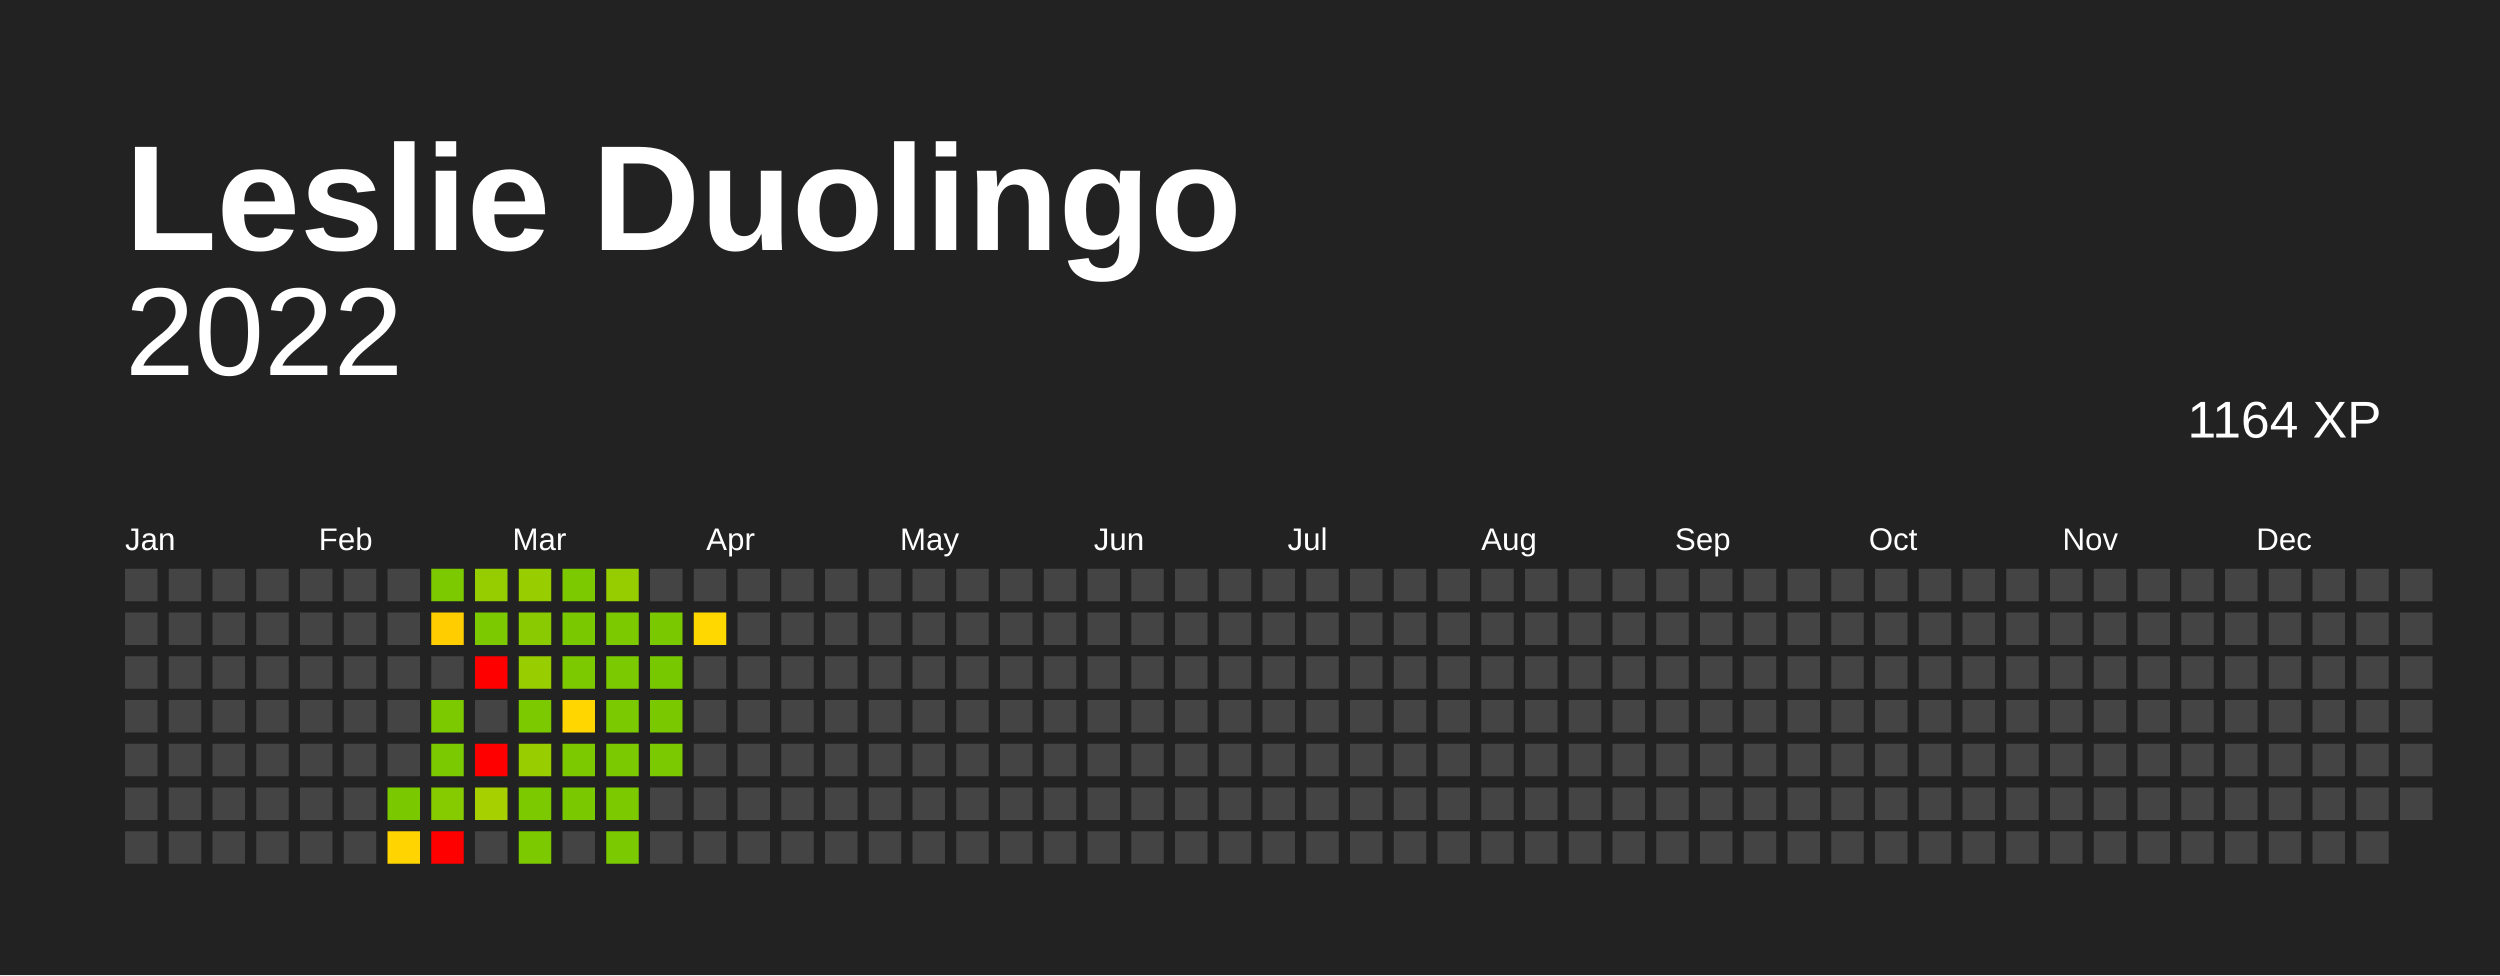
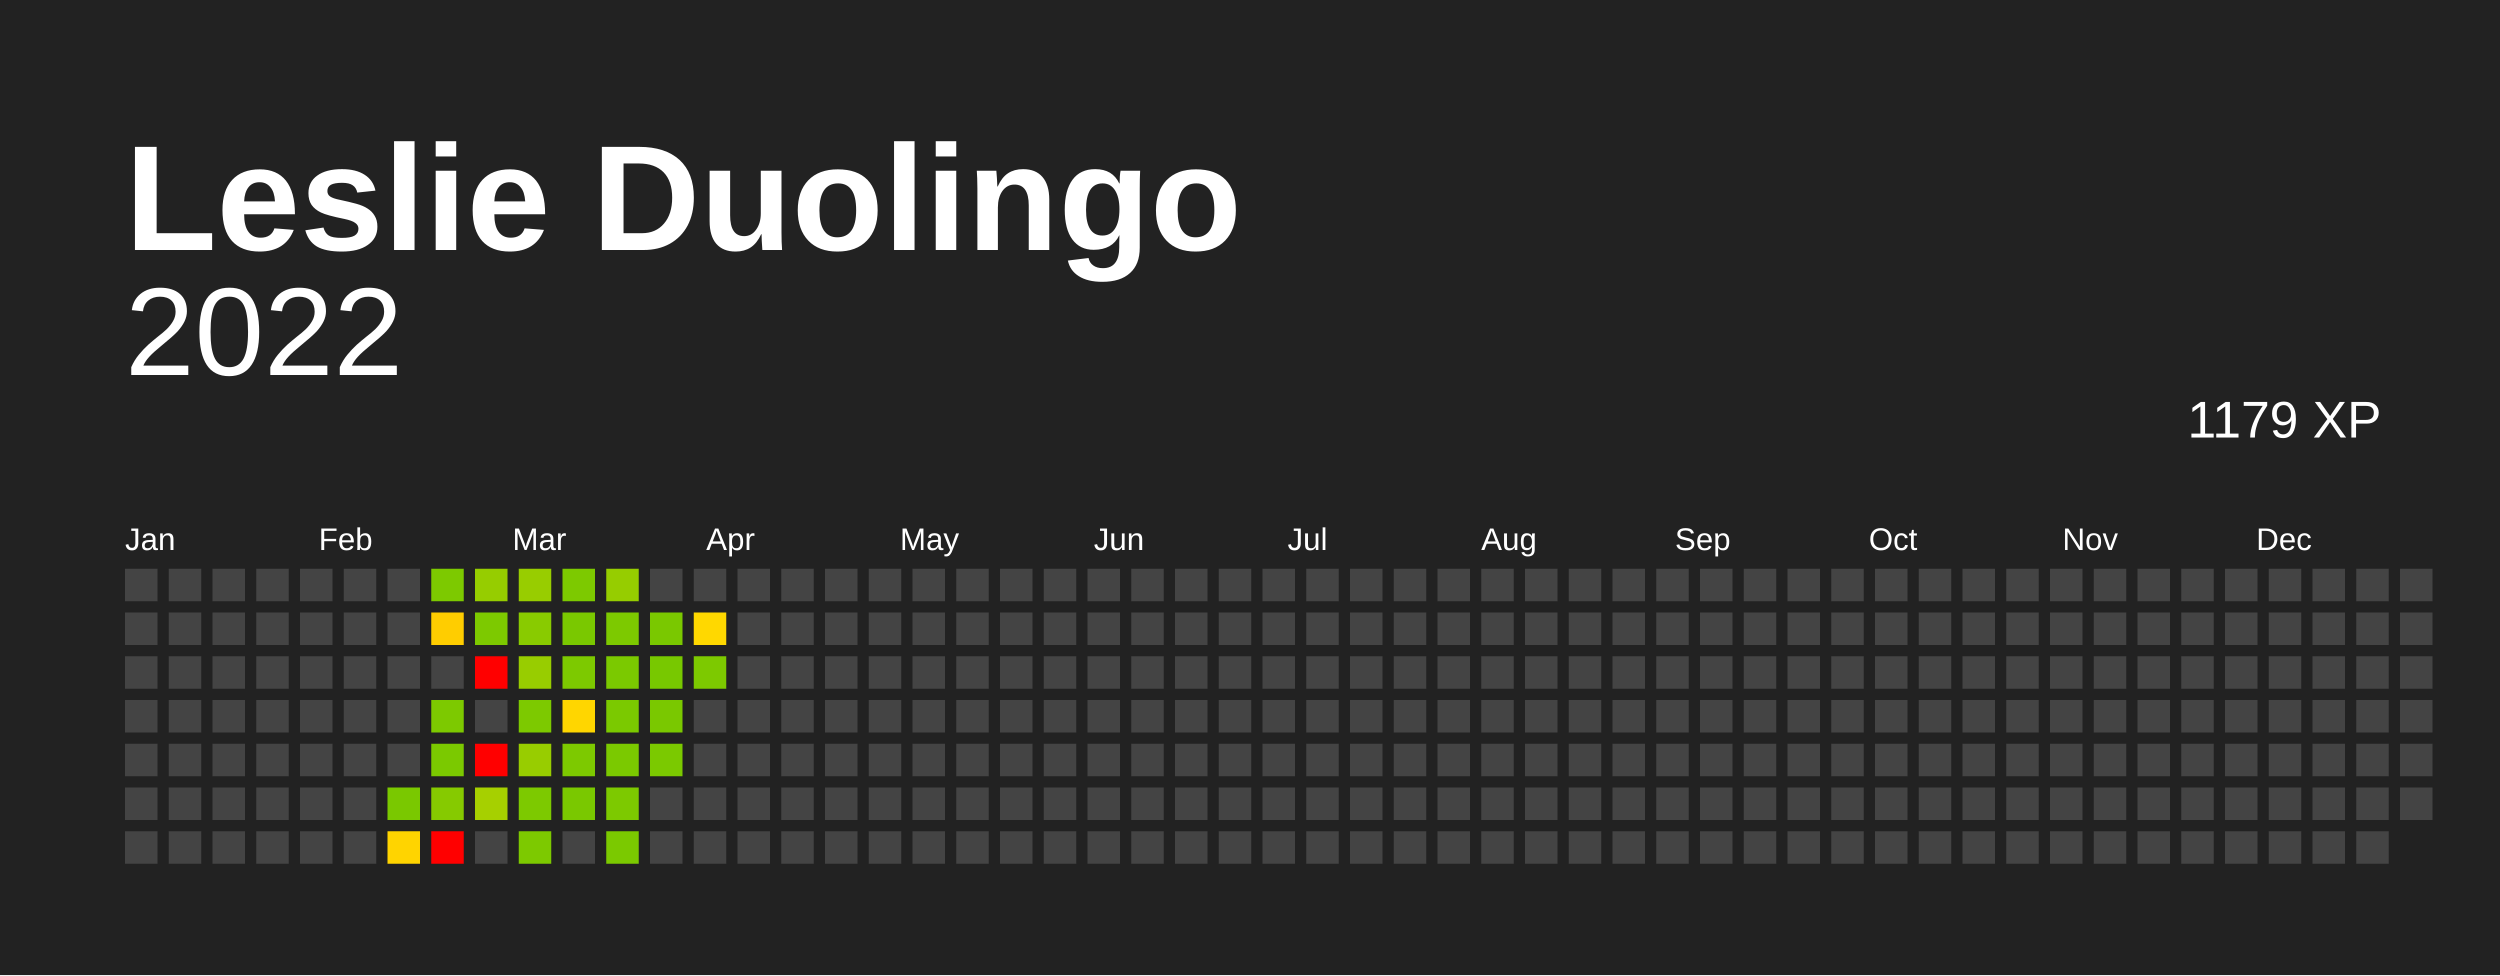
<svg xmlns="http://www.w3.org/2000/svg" baseProfile="full" height="78mm" version="1.1" viewBox="0,0,200,78" width="200mm">
  <defs />
  <rect fill="#222222" height="78" width="200" x="0" y="0" />
  <text fill="#FFFFFF" style="font-size:12px; font-family:Arial; font-weight:bold;" x="10" y="20">Leslie Duolingo</text>
  <text alignment-baseline="hanging" fill="#FFFFFF" style="font-size:10.0px; font-family:Arial;" x="10" y="30">2022</text>
-   <text alignment-baseline="hanging" fill="#FFFFFF" style="font-size:4.125px; font-family:Arial;" x="175" y="35">1164 XP</text>
+   <text alignment-baseline="hanging" fill="#FFFFFF" style="font-size:4.125px; font-family:Arial;" x="175" y="35">1179 XP</text>
  <text fill="#FFFFFF" style="font-size:2.5px; font-family:Arial" x="10.0" y="44">Jan</text>
  <text fill="#FFFFFF" style="font-size:2.5px; font-family:Arial" x="25.5" y="44">Feb</text>
  <text fill="#FFFFFF" style="font-size:2.5px; font-family:Arial" x="41.0" y="44">Mar</text>
  <text fill="#FFFFFF" style="font-size:2.5px; font-family:Arial" x="56.5" y="44">Apr</text>
  <text fill="#FFFFFF" style="font-size:2.5px; font-family:Arial" x="72.0" y="44">May</text>
  <text fill="#FFFFFF" style="font-size:2.5px; font-family:Arial" x="87.5" y="44">Jun</text>
  <text fill="#FFFFFF" style="font-size:2.5px; font-family:Arial" x="103.0" y="44">Jul</text>
  <text fill="#FFFFFF" style="font-size:2.5px; font-family:Arial" x="118.5" y="44">Aug</text>
  <text fill="#FFFFFF" style="font-size:2.5px; font-family:Arial" x="134.0" y="44">Sep</text>
  <text fill="#FFFFFF" style="font-size:2.5px; font-family:Arial" x="149.5" y="44">Oct</text>
  <text fill="#FFFFFF" style="font-size:2.5px; font-family:Arial" x="165.0" y="44">Nov</text>
  <text fill="#FFFFFF" style="font-size:2.5px; font-family:Arial" x="180.5" y="44">Dec</text>
  <rect fill="#444444" height="2.6" width="2.6" x="10.0" y="45.5" />
  <rect fill="#444444" height="2.6" width="2.6" x="10.0" y="49.0" />
  <rect fill="#444444" height="2.6" width="2.6" x="10.0" y="52.5" />
  <rect fill="#444444" height="2.6" width="2.6" x="10.0" y="56.0" />
  <rect fill="#444444" height="2.6" width="2.6" x="10.0" y="59.5" />
  <rect fill="#444444" height="2.6" width="2.6" x="10.0" y="63.0" />
  <rect fill="#444444" height="2.6" width="2.6" x="10.0" y="66.5" />
  <rect fill="#444444" height="2.6" width="2.6" x="13.5" y="45.5" />
  <rect fill="#444444" height="2.6" width="2.6" x="13.5" y="49.0" />
  <rect fill="#444444" height="2.6" width="2.6" x="13.5" y="52.5" />
  <rect fill="#444444" height="2.6" width="2.6" x="13.5" y="56.0" />
  <rect fill="#444444" height="2.6" width="2.6" x="13.5" y="59.5" />
  <rect fill="#444444" height="2.6" width="2.6" x="13.5" y="63.0" />
  <rect fill="#444444" height="2.6" width="2.6" x="13.5" y="66.5" />
  <rect fill="#444444" height="2.6" width="2.6" x="17.0" y="45.5" />
  <rect fill="#444444" height="2.6" width="2.6" x="17.0" y="49.0" />
  <rect fill="#444444" height="2.6" width="2.6" x="17.0" y="52.5" />
  <rect fill="#444444" height="2.6" width="2.6" x="17.0" y="56.0" />
  <rect fill="#444444" height="2.6" width="2.6" x="17.0" y="59.5" />
  <rect fill="#444444" height="2.6" width="2.6" x="17.0" y="63.0" />
  <rect fill="#444444" height="2.6" width="2.6" x="17.0" y="66.5" />
  <rect fill="#444444" height="2.6" width="2.6" x="20.5" y="45.5" />
  <rect fill="#444444" height="2.6" width="2.6" x="20.5" y="49.0" />
  <rect fill="#444444" height="2.6" width="2.6" x="20.5" y="52.5" />
  <rect fill="#444444" height="2.6" width="2.6" x="20.5" y="56.0" />
  <rect fill="#444444" height="2.6" width="2.6" x="20.5" y="59.5" />
  <rect fill="#444444" height="2.6" width="2.6" x="20.5" y="63.0" />
  <rect fill="#444444" height="2.6" width="2.6" x="20.5" y="66.5" />
  <rect fill="#444444" height="2.6" width="2.6" x="24.0" y="45.5" />
  <rect fill="#444444" height="2.6" width="2.6" x="24.0" y="49.0" />
  <rect fill="#444444" height="2.6" width="2.6" x="24.0" y="52.5" />
  <rect fill="#444444" height="2.6" width="2.6" x="24.0" y="56.0" />
  <rect fill="#444444" height="2.6" width="2.6" x="24.0" y="59.5" />
  <rect fill="#444444" height="2.6" width="2.6" x="24.0" y="63.0" />
  <rect fill="#444444" height="2.6" width="2.6" x="24.0" y="66.5" />
  <rect fill="#444444" height="2.6" width="2.6" x="27.5" y="45.5" />
  <rect fill="#444444" height="2.6" width="2.6" x="27.5" y="49.0" />
  <rect fill="#444444" height="2.6" width="2.6" x="27.5" y="52.5" />
  <rect fill="#444444" height="2.6" width="2.6" x="27.5" y="56.0" />
  <rect fill="#444444" height="2.6" width="2.6" x="27.5" y="59.5" />
  <rect fill="#444444" height="2.6" width="2.6" x="27.5" y="63.0" />
  <rect fill="#444444" height="2.6" width="2.6" x="27.5" y="66.5" />
  <rect fill="#444444" height="2.6" width="2.6" x="31.0" y="45.5" />
  <rect fill="#444444" height="2.6" width="2.6" x="31.0" y="49.0" />
  <rect fill="#444444" height="2.6" width="2.6" x="31.0" y="52.5" />
  <rect fill="#444444" height="2.6" width="2.6" x="31.0" y="56.0" />
  <rect fill="#444444" height="2.6" width="2.6" x="31.0" y="59.5" />
  <rect fill="#7ac800" height="2.6" width="2.6" x="31.0" y="63.0" />
  <rect fill="#ffd400" height="2.6" width="2.6" x="31.0" y="66.5" />
  <rect fill="#7dc900" height="2.6" width="2.6" x="34.5" y="45.5" />
  <rect fill="#ffcd00" height="2.6" width="2.6" x="34.5" y="49.0" />
  <rect fill="#444444" height="2.6" width="2.6" x="34.5" y="52.5" />
  <rect fill="#7dc900" height="2.6" width="2.6" x="34.5" y="56.0" />
  <rect fill="#7bc900" height="2.6" width="2.6" x="34.5" y="59.5" />
  <rect fill="#86ca00" height="2.6" width="2.6" x="34.5" y="63.0" />
  <rect fill="red" height="2.6" width="2.6" x="34.5" y="66.5" />
  <rect fill="#96cd00" height="2.6" width="2.6" x="38.0" y="45.5" />
  <rect fill="#7dc900" height="2.6" width="2.6" x="38.0" y="49.0" />
  <rect fill="red" height="2.6" width="2.6" x="38.0" y="52.5" />
  <rect fill="#444444" height="2.6" width="2.6" x="38.0" y="56.0" />
  <rect fill="red" height="2.6" width="2.6" x="38.0" y="59.5" />
  <rect fill="#a6d000" height="2.6" width="2.6" x="38.0" y="63.0" />
  <rect fill="#444444" height="2.6" width="2.6" x="38.0" y="66.5" />
  <rect fill="#98cd00" height="2.6" width="2.6" x="41.5" y="45.5" />
  <rect fill="#89cb00" height="2.6" width="2.6" x="41.5" y="49.0" />
  <rect fill="#98cd00" height="2.6" width="2.6" x="41.5" y="52.5" />
  <rect fill="#7dc900" height="2.6" width="2.6" x="41.5" y="56.0" />
  <rect fill="#98cd00" height="2.6" width="2.6" x="41.5" y="59.5" />
  <rect fill="#7dc900" height="2.6" width="2.6" x="41.5" y="63.0" />
  <rect fill="#7dc900" height="2.6" width="2.6" x="41.5" y="66.5" />
  <rect fill="#7dc900" height="2.6" width="2.6" x="45.0" y="45.5" />
  <rect fill="#7ac800" height="2.6" width="2.6" x="45.0" y="49.0" />
  <rect fill="#7dc900" height="2.6" width="2.6" x="45.0" y="52.5" />
  <rect fill="#ffd600" height="2.6" width="2.6" x="45.0" y="56.0" />
  <rect fill="#7dc900" height="2.6" width="2.6" x="45.0" y="59.5" />
  <rect fill="#7ac800" height="2.6" width="2.6" x="45.0" y="63.0" />
  <rect fill="#444444" height="2.6" width="2.6" x="45.0" y="66.5" />
  <rect fill="#96cd00" height="2.6" width="2.6" x="48.5" y="45.5" />
  <rect fill="#7dc900" height="2.6" width="2.6" x="48.5" y="49.0" />
  <rect fill="#7bc900" height="2.6" width="2.6" x="48.5" y="52.5" />
  <rect fill="#7bc900" height="2.6" width="2.6" x="48.5" y="56.0" />
  <rect fill="#7bc900" height="2.6" width="2.6" x="48.5" y="59.5" />
  <rect fill="#7dc900" height="2.6" width="2.6" x="48.5" y="63.0" />
  <rect fill="#7bc900" height="2.6" width="2.6" x="48.5" y="66.5" />
  <rect fill="#444444" height="2.6" width="2.6" x="52.0" y="45.5" />
  <rect fill="#7ac800" height="2.6" width="2.6" x="52.0" y="49.0" />
  <rect fill="#78c800" height="2.6" width="2.6" x="52.0" y="52.5" />
  <rect fill="#7ac800" height="2.6" width="2.6" x="52.0" y="56.0" />
  <rect fill="#7bc900" height="2.6" width="2.6" x="52.0" y="59.5" />
  <rect fill="#444444" height="2.6" width="2.6" x="52.0" y="63.0" />
  <rect fill="#444444" height="2.6" width="2.6" x="52.0" y="66.5" />
  <rect fill="#444444" height="2.6" width="2.6" x="55.5" y="45.5" />
  <rect fill="#ffd800" height="2.6" width="2.6" x="55.5" y="49.0" />
-   <rect fill="#444444" height="2.6" width="2.6" x="55.5" y="52.5" />
+   <rect fill="#7dc900" height="2.6" width="2.6" x="55.5" y="52.5" />
  <rect fill="#444444" height="2.6" width="2.6" x="55.5" y="56.0" />
  <rect fill="#444444" height="2.6" width="2.6" x="55.5" y="59.5" />
  <rect fill="#444444" height="2.6" width="2.6" x="55.5" y="63.0" />
  <rect fill="#444444" height="2.6" width="2.6" x="55.5" y="66.5" />
  <rect fill="#444444" height="2.6" width="2.6" x="59.0" y="45.5" />
  <rect fill="#444444" height="2.6" width="2.6" x="59.0" y="49.0" />
  <rect fill="#444444" height="2.6" width="2.6" x="59.0" y="52.5" />
  <rect fill="#444444" height="2.6" width="2.6" x="59.0" y="56.0" />
  <rect fill="#444444" height="2.6" width="2.6" x="59.0" y="59.5" />
  <rect fill="#444444" height="2.6" width="2.6" x="59.0" y="63.0" />
  <rect fill="#444444" height="2.6" width="2.6" x="59.0" y="66.5" />
  <rect fill="#444444" height="2.6" width="2.6" x="62.5" y="45.5" />
  <rect fill="#444444" height="2.6" width="2.6" x="62.5" y="49.0" />
  <rect fill="#444444" height="2.6" width="2.6" x="62.5" y="52.5" />
  <rect fill="#444444" height="2.6" width="2.6" x="62.5" y="56.0" />
  <rect fill="#444444" height="2.6" width="2.6" x="62.5" y="59.5" />
  <rect fill="#444444" height="2.6" width="2.6" x="62.5" y="63.0" />
  <rect fill="#444444" height="2.6" width="2.6" x="62.5" y="66.5" />
  <rect fill="#444444" height="2.6" width="2.6" x="66.0" y="45.5" />
  <rect fill="#444444" height="2.6" width="2.6" x="66.0" y="49.0" />
  <rect fill="#444444" height="2.6" width="2.6" x="66.0" y="52.5" />
  <rect fill="#444444" height="2.6" width="2.6" x="66.0" y="56.0" />
  <rect fill="#444444" height="2.6" width="2.6" x="66.0" y="59.5" />
  <rect fill="#444444" height="2.6" width="2.6" x="66.0" y="63.0" />
  <rect fill="#444444" height="2.6" width="2.6" x="66.0" y="66.5" />
  <rect fill="#444444" height="2.6" width="2.6" x="69.5" y="45.5" />
  <rect fill="#444444" height="2.6" width="2.6" x="69.5" y="49.0" />
  <rect fill="#444444" height="2.6" width="2.6" x="69.5" y="52.5" />
  <rect fill="#444444" height="2.6" width="2.6" x="69.5" y="56.0" />
  <rect fill="#444444" height="2.6" width="2.6" x="69.5" y="59.5" />
  <rect fill="#444444" height="2.6" width="2.6" x="69.5" y="63.0" />
  <rect fill="#444444" height="2.6" width="2.6" x="69.5" y="66.5" />
  <rect fill="#444444" height="2.6" width="2.6" x="73.0" y="45.5" />
  <rect fill="#444444" height="2.6" width="2.6" x="73.0" y="49.0" />
  <rect fill="#444444" height="2.6" width="2.6" x="73.0" y="52.5" />
  <rect fill="#444444" height="2.6" width="2.6" x="73.0" y="56.0" />
  <rect fill="#444444" height="2.6" width="2.6" x="73.0" y="59.5" />
  <rect fill="#444444" height="2.6" width="2.6" x="73.0" y="63.0" />
  <rect fill="#444444" height="2.6" width="2.6" x="73.0" y="66.5" />
  <rect fill="#444444" height="2.6" width="2.6" x="76.5" y="45.5" />
  <rect fill="#444444" height="2.6" width="2.6" x="76.5" y="49.0" />
  <rect fill="#444444" height="2.6" width="2.6" x="76.5" y="52.5" />
  <rect fill="#444444" height="2.6" width="2.6" x="76.5" y="56.0" />
  <rect fill="#444444" height="2.6" width="2.6" x="76.5" y="59.5" />
  <rect fill="#444444" height="2.6" width="2.6" x="76.5" y="63.0" />
  <rect fill="#444444" height="2.6" width="2.6" x="76.5" y="66.5" />
  <rect fill="#444444" height="2.6" width="2.6" x="80.0" y="45.5" />
  <rect fill="#444444" height="2.6" width="2.6" x="80.0" y="49.0" />
  <rect fill="#444444" height="2.6" width="2.6" x="80.0" y="52.5" />
  <rect fill="#444444" height="2.6" width="2.6" x="80.0" y="56.0" />
  <rect fill="#444444" height="2.6" width="2.6" x="80.0" y="59.5" />
  <rect fill="#444444" height="2.6" width="2.6" x="80.0" y="63.0" />
  <rect fill="#444444" height="2.6" width="2.6" x="80.0" y="66.5" />
  <rect fill="#444444" height="2.6" width="2.6" x="83.5" y="45.5" />
  <rect fill="#444444" height="2.6" width="2.6" x="83.5" y="49.0" />
  <rect fill="#444444" height="2.6" width="2.6" x="83.5" y="52.5" />
  <rect fill="#444444" height="2.6" width="2.6" x="83.5" y="56.0" />
  <rect fill="#444444" height="2.6" width="2.6" x="83.5" y="59.5" />
  <rect fill="#444444" height="2.6" width="2.6" x="83.5" y="63.0" />
  <rect fill="#444444" height="2.6" width="2.6" x="83.5" y="66.5" />
  <rect fill="#444444" height="2.6" width="2.6" x="87.0" y="45.5" />
  <rect fill="#444444" height="2.6" width="2.6" x="87.0" y="49.0" />
  <rect fill="#444444" height="2.6" width="2.6" x="87.0" y="52.5" />
  <rect fill="#444444" height="2.6" width="2.6" x="87.0" y="56.0" />
  <rect fill="#444444" height="2.6" width="2.6" x="87.0" y="59.5" />
  <rect fill="#444444" height="2.6" width="2.6" x="87.0" y="63.0" />
  <rect fill="#444444" height="2.6" width="2.6" x="87.0" y="66.5" />
  <rect fill="#444444" height="2.6" width="2.6" x="90.5" y="45.5" />
  <rect fill="#444444" height="2.6" width="2.6" x="90.5" y="49.0" />
  <rect fill="#444444" height="2.6" width="2.6" x="90.5" y="52.5" />
  <rect fill="#444444" height="2.6" width="2.6" x="90.5" y="56.0" />
  <rect fill="#444444" height="2.6" width="2.6" x="90.5" y="59.5" />
  <rect fill="#444444" height="2.6" width="2.6" x="90.5" y="63.0" />
  <rect fill="#444444" height="2.6" width="2.6" x="90.5" y="66.5" />
  <rect fill="#444444" height="2.6" width="2.6" x="94.0" y="45.5" />
  <rect fill="#444444" height="2.6" width="2.6" x="94.0" y="49.0" />
  <rect fill="#444444" height="2.6" width="2.6" x="94.0" y="52.5" />
  <rect fill="#444444" height="2.6" width="2.6" x="94.0" y="56.0" />
  <rect fill="#444444" height="2.6" width="2.6" x="94.0" y="59.5" />
  <rect fill="#444444" height="2.6" width="2.6" x="94.0" y="63.0" />
  <rect fill="#444444" height="2.6" width="2.6" x="94.0" y="66.5" />
  <rect fill="#444444" height="2.6" width="2.6" x="97.5" y="45.5" />
  <rect fill="#444444" height="2.6" width="2.6" x="97.5" y="49.0" />
  <rect fill="#444444" height="2.6" width="2.6" x="97.5" y="52.5" />
  <rect fill="#444444" height="2.6" width="2.6" x="97.5" y="56.0" />
  <rect fill="#444444" height="2.6" width="2.6" x="97.5" y="59.5" />
  <rect fill="#444444" height="2.6" width="2.6" x="97.5" y="63.0" />
  <rect fill="#444444" height="2.6" width="2.6" x="97.5" y="66.5" />
  <rect fill="#444444" height="2.6" width="2.6" x="101.0" y="45.5" />
  <rect fill="#444444" height="2.6" width="2.6" x="101.0" y="49.0" />
  <rect fill="#444444" height="2.6" width="2.6" x="101.0" y="52.5" />
  <rect fill="#444444" height="2.6" width="2.6" x="101.0" y="56.0" />
  <rect fill="#444444" height="2.6" width="2.6" x="101.0" y="59.5" />
  <rect fill="#444444" height="2.6" width="2.6" x="101.0" y="63.0" />
  <rect fill="#444444" height="2.6" width="2.6" x="101.0" y="66.5" />
  <rect fill="#444444" height="2.6" width="2.6" x="104.5" y="45.5" />
  <rect fill="#444444" height="2.6" width="2.6" x="104.5" y="49.0" />
  <rect fill="#444444" height="2.6" width="2.6" x="104.5" y="52.5" />
  <rect fill="#444444" height="2.6" width="2.6" x="104.5" y="56.0" />
  <rect fill="#444444" height="2.6" width="2.6" x="104.5" y="59.5" />
  <rect fill="#444444" height="2.6" width="2.6" x="104.5" y="63.0" />
  <rect fill="#444444" height="2.6" width="2.6" x="104.5" y="66.5" />
  <rect fill="#444444" height="2.6" width="2.6" x="108.0" y="45.5" />
  <rect fill="#444444" height="2.6" width="2.6" x="108.0" y="49.0" />
  <rect fill="#444444" height="2.6" width="2.6" x="108.0" y="52.5" />
  <rect fill="#444444" height="2.6" width="2.6" x="108.0" y="56.0" />
  <rect fill="#444444" height="2.6" width="2.6" x="108.0" y="59.5" />
  <rect fill="#444444" height="2.6" width="2.6" x="108.0" y="63.0" />
  <rect fill="#444444" height="2.6" width="2.6" x="108.0" y="66.5" />
  <rect fill="#444444" height="2.6" width="2.6" x="111.5" y="45.5" />
  <rect fill="#444444" height="2.6" width="2.6" x="111.5" y="49.0" />
  <rect fill="#444444" height="2.6" width="2.6" x="111.5" y="52.5" />
  <rect fill="#444444" height="2.6" width="2.6" x="111.5" y="56.0" />
  <rect fill="#444444" height="2.6" width="2.6" x="111.5" y="59.5" />
  <rect fill="#444444" height="2.6" width="2.6" x="111.5" y="63.0" />
  <rect fill="#444444" height="2.6" width="2.6" x="111.5" y="66.5" />
  <rect fill="#444444" height="2.6" width="2.6" x="115.0" y="45.5" />
  <rect fill="#444444" height="2.6" width="2.6" x="115.0" y="49.0" />
  <rect fill="#444444" height="2.6" width="2.6" x="115.0" y="52.5" />
  <rect fill="#444444" height="2.6" width="2.6" x="115.0" y="56.0" />
  <rect fill="#444444" height="2.6" width="2.6" x="115.0" y="59.5" />
  <rect fill="#444444" height="2.6" width="2.6" x="115.0" y="63.0" />
  <rect fill="#444444" height="2.6" width="2.6" x="115.0" y="66.5" />
  <rect fill="#444444" height="2.6" width="2.6" x="118.5" y="45.5" />
  <rect fill="#444444" height="2.6" width="2.6" x="118.5" y="49.0" />
  <rect fill="#444444" height="2.6" width="2.6" x="118.5" y="52.5" />
  <rect fill="#444444" height="2.6" width="2.6" x="118.5" y="56.0" />
  <rect fill="#444444" height="2.6" width="2.6" x="118.5" y="59.5" />
  <rect fill="#444444" height="2.6" width="2.6" x="118.5" y="63.0" />
  <rect fill="#444444" height="2.6" width="2.6" x="118.5" y="66.5" />
  <rect fill="#444444" height="2.6" width="2.6" x="122.0" y="45.5" />
  <rect fill="#444444" height="2.6" width="2.6" x="122.0" y="49.0" />
  <rect fill="#444444" height="2.6" width="2.6" x="122.0" y="52.5" />
  <rect fill="#444444" height="2.6" width="2.6" x="122.0" y="56.0" />
  <rect fill="#444444" height="2.6" width="2.6" x="122.0" y="59.5" />
  <rect fill="#444444" height="2.6" width="2.6" x="122.0" y="63.0" />
  <rect fill="#444444" height="2.6" width="2.6" x="122.0" y="66.5" />
  <rect fill="#444444" height="2.6" width="2.6" x="125.5" y="45.5" />
  <rect fill="#444444" height="2.6" width="2.6" x="125.5" y="49.0" />
  <rect fill="#444444" height="2.6" width="2.6" x="125.5" y="52.5" />
  <rect fill="#444444" height="2.6" width="2.6" x="125.5" y="56.0" />
  <rect fill="#444444" height="2.6" width="2.6" x="125.5" y="59.5" />
  <rect fill="#444444" height="2.6" width="2.6" x="125.5" y="63.0" />
  <rect fill="#444444" height="2.6" width="2.6" x="125.5" y="66.5" />
  <rect fill="#444444" height="2.6" width="2.6" x="129.0" y="45.5" />
  <rect fill="#444444" height="2.6" width="2.6" x="129.0" y="49.0" />
  <rect fill="#444444" height="2.6" width="2.6" x="129.0" y="52.5" />
  <rect fill="#444444" height="2.6" width="2.6" x="129.0" y="56.0" />
  <rect fill="#444444" height="2.6" width="2.6" x="129.0" y="59.5" />
  <rect fill="#444444" height="2.6" width="2.6" x="129.0" y="63.0" />
  <rect fill="#444444" height="2.6" width="2.6" x="129.0" y="66.5" />
  <rect fill="#444444" height="2.6" width="2.6" x="132.5" y="45.5" />
  <rect fill="#444444" height="2.6" width="2.6" x="132.5" y="49.0" />
  <rect fill="#444444" height="2.6" width="2.6" x="132.5" y="52.5" />
  <rect fill="#444444" height="2.6" width="2.6" x="132.5" y="56.0" />
  <rect fill="#444444" height="2.6" width="2.6" x="132.5" y="59.5" />
  <rect fill="#444444" height="2.6" width="2.6" x="132.5" y="63.0" />
  <rect fill="#444444" height="2.6" width="2.6" x="132.5" y="66.5" />
  <rect fill="#444444" height="2.6" width="2.6" x="136.0" y="45.5" />
  <rect fill="#444444" height="2.6" width="2.6" x="136.0" y="49.0" />
  <rect fill="#444444" height="2.6" width="2.6" x="136.0" y="52.5" />
  <rect fill="#444444" height="2.6" width="2.6" x="136.0" y="56.0" />
  <rect fill="#444444" height="2.6" width="2.6" x="136.0" y="59.5" />
  <rect fill="#444444" height="2.6" width="2.6" x="136.0" y="63.0" />
  <rect fill="#444444" height="2.6" width="2.6" x="136.0" y="66.5" />
  <rect fill="#444444" height="2.6" width="2.6" x="139.5" y="45.5" />
  <rect fill="#444444" height="2.6" width="2.6" x="139.5" y="49.0" />
  <rect fill="#444444" height="2.6" width="2.6" x="139.5" y="52.5" />
  <rect fill="#444444" height="2.6" width="2.6" x="139.5" y="56.0" />
  <rect fill="#444444" height="2.6" width="2.6" x="139.5" y="59.5" />
  <rect fill="#444444" height="2.6" width="2.6" x="139.5" y="63.0" />
  <rect fill="#444444" height="2.6" width="2.6" x="139.5" y="66.5" />
  <rect fill="#444444" height="2.6" width="2.6" x="143.0" y="45.5" />
  <rect fill="#444444" height="2.6" width="2.6" x="143.0" y="49.0" />
  <rect fill="#444444" height="2.6" width="2.6" x="143.0" y="52.5" />
  <rect fill="#444444" height="2.6" width="2.6" x="143.0" y="56.0" />
  <rect fill="#444444" height="2.6" width="2.6" x="143.0" y="59.5" />
  <rect fill="#444444" height="2.6" width="2.6" x="143.0" y="63.0" />
  <rect fill="#444444" height="2.6" width="2.6" x="143.0" y="66.5" />
  <rect fill="#444444" height="2.6" width="2.6" x="146.5" y="45.5" />
  <rect fill="#444444" height="2.6" width="2.6" x="146.5" y="49.0" />
  <rect fill="#444444" height="2.6" width="2.6" x="146.5" y="52.5" />
  <rect fill="#444444" height="2.6" width="2.6" x="146.5" y="56.0" />
  <rect fill="#444444" height="2.6" width="2.6" x="146.5" y="59.5" />
  <rect fill="#444444" height="2.6" width="2.6" x="146.5" y="63.0" />
  <rect fill="#444444" height="2.6" width="2.6" x="146.5" y="66.5" />
  <rect fill="#444444" height="2.6" width="2.6" x="150.0" y="45.5" />
  <rect fill="#444444" height="2.6" width="2.6" x="150.0" y="49.0" />
  <rect fill="#444444" height="2.6" width="2.6" x="150.0" y="52.5" />
  <rect fill="#444444" height="2.6" width="2.6" x="150.0" y="56.0" />
  <rect fill="#444444" height="2.6" width="2.6" x="150.0" y="59.5" />
  <rect fill="#444444" height="2.6" width="2.6" x="150.0" y="63.0" />
  <rect fill="#444444" height="2.6" width="2.6" x="150.0" y="66.5" />
  <rect fill="#444444" height="2.6" width="2.6" x="153.5" y="45.5" />
  <rect fill="#444444" height="2.6" width="2.6" x="153.5" y="49.0" />
  <rect fill="#444444" height="2.6" width="2.6" x="153.5" y="52.5" />
  <rect fill="#444444" height="2.6" width="2.6" x="153.5" y="56.0" />
  <rect fill="#444444" height="2.6" width="2.6" x="153.5" y="59.5" />
  <rect fill="#444444" height="2.6" width="2.6" x="153.5" y="63.0" />
  <rect fill="#444444" height="2.6" width="2.6" x="153.5" y="66.5" />
  <rect fill="#444444" height="2.6" width="2.6" x="157.0" y="45.5" />
  <rect fill="#444444" height="2.6" width="2.6" x="157.0" y="49.0" />
  <rect fill="#444444" height="2.6" width="2.6" x="157.0" y="52.5" />
  <rect fill="#444444" height="2.6" width="2.6" x="157.0" y="56.0" />
  <rect fill="#444444" height="2.6" width="2.6" x="157.0" y="59.5" />
  <rect fill="#444444" height="2.6" width="2.6" x="157.0" y="63.0" />
  <rect fill="#444444" height="2.6" width="2.6" x="157.0" y="66.5" />
  <rect fill="#444444" height="2.6" width="2.6" x="160.5" y="45.5" />
  <rect fill="#444444" height="2.6" width="2.6" x="160.5" y="49.0" />
  <rect fill="#444444" height="2.6" width="2.6" x="160.5" y="52.5" />
  <rect fill="#444444" height="2.6" width="2.6" x="160.5" y="56.0" />
  <rect fill="#444444" height="2.6" width="2.6" x="160.5" y="59.5" />
  <rect fill="#444444" height="2.6" width="2.6" x="160.5" y="63.0" />
  <rect fill="#444444" height="2.6" width="2.6" x="160.5" y="66.5" />
  <rect fill="#444444" height="2.6" width="2.6" x="164.0" y="45.5" />
  <rect fill="#444444" height="2.6" width="2.6" x="164.0" y="49.0" />
  <rect fill="#444444" height="2.6" width="2.6" x="164.0" y="52.5" />
  <rect fill="#444444" height="2.6" width="2.6" x="164.0" y="56.0" />
  <rect fill="#444444" height="2.6" width="2.6" x="164.0" y="59.5" />
  <rect fill="#444444" height="2.6" width="2.6" x="164.0" y="63.0" />
  <rect fill="#444444" height="2.6" width="2.6" x="164.0" y="66.5" />
  <rect fill="#444444" height="2.6" width="2.6" x="167.5" y="45.5" />
  <rect fill="#444444" height="2.6" width="2.6" x="167.5" y="49.0" />
  <rect fill="#444444" height="2.6" width="2.6" x="167.5" y="52.5" />
  <rect fill="#444444" height="2.6" width="2.6" x="167.5" y="56.0" />
  <rect fill="#444444" height="2.6" width="2.6" x="167.5" y="59.5" />
  <rect fill="#444444" height="2.6" width="2.6" x="167.5" y="63.0" />
  <rect fill="#444444" height="2.6" width="2.6" x="167.5" y="66.5" />
  <rect fill="#444444" height="2.6" width="2.6" x="171.0" y="45.5" />
  <rect fill="#444444" height="2.6" width="2.6" x="171.0" y="49.0" />
  <rect fill="#444444" height="2.6" width="2.6" x="171.0" y="52.5" />
  <rect fill="#444444" height="2.6" width="2.6" x="171.0" y="56.0" />
  <rect fill="#444444" height="2.6" width="2.6" x="171.0" y="59.5" />
  <rect fill="#444444" height="2.6" width="2.6" x="171.0" y="63.0" />
  <rect fill="#444444" height="2.6" width="2.6" x="171.0" y="66.5" />
  <rect fill="#444444" height="2.6" width="2.6" x="174.5" y="45.5" />
  <rect fill="#444444" height="2.6" width="2.6" x="174.5" y="49.0" />
  <rect fill="#444444" height="2.6" width="2.6" x="174.5" y="52.5" />
  <rect fill="#444444" height="2.6" width="2.6" x="174.5" y="56.0" />
  <rect fill="#444444" height="2.6" width="2.6" x="174.5" y="59.5" />
  <rect fill="#444444" height="2.6" width="2.6" x="174.5" y="63.0" />
  <rect fill="#444444" height="2.6" width="2.6" x="174.5" y="66.5" />
  <rect fill="#444444" height="2.6" width="2.6" x="178.0" y="45.5" />
  <rect fill="#444444" height="2.6" width="2.6" x="178.0" y="49.0" />
  <rect fill="#444444" height="2.6" width="2.6" x="178.0" y="52.5" />
  <rect fill="#444444" height="2.6" width="2.6" x="178.0" y="56.0" />
  <rect fill="#444444" height="2.6" width="2.6" x="178.0" y="59.5" />
  <rect fill="#444444" height="2.6" width="2.6" x="178.0" y="63.0" />
  <rect fill="#444444" height="2.6" width="2.6" x="178.0" y="66.5" />
  <rect fill="#444444" height="2.6" width="2.6" x="181.5" y="45.5" />
  <rect fill="#444444" height="2.6" width="2.6" x="181.5" y="49.0" />
  <rect fill="#444444" height="2.6" width="2.6" x="181.5" y="52.5" />
  <rect fill="#444444" height="2.6" width="2.6" x="181.5" y="56.0" />
  <rect fill="#444444" height="2.6" width="2.6" x="181.5" y="59.5" />
  <rect fill="#444444" height="2.6" width="2.6" x="181.5" y="63.0" />
  <rect fill="#444444" height="2.6" width="2.6" x="181.5" y="66.5" />
  <rect fill="#444444" height="2.6" width="2.6" x="185.0" y="45.5" />
  <rect fill="#444444" height="2.6" width="2.6" x="185.0" y="49.0" />
  <rect fill="#444444" height="2.6" width="2.6" x="185.0" y="52.5" />
  <rect fill="#444444" height="2.6" width="2.6" x="185.0" y="56.0" />
  <rect fill="#444444" height="2.6" width="2.6" x="185.0" y="59.5" />
  <rect fill="#444444" height="2.6" width="2.6" x="185.0" y="63.0" />
  <rect fill="#444444" height="2.6" width="2.6" x="185.0" y="66.5" />
  <rect fill="#444444" height="2.6" width="2.6" x="188.5" y="45.5" />
  <rect fill="#444444" height="2.6" width="2.6" x="188.5" y="49.0" />
  <rect fill="#444444" height="2.6" width="2.6" x="188.5" y="52.5" />
  <rect fill="#444444" height="2.6" width="2.6" x="188.5" y="56.0" />
  <rect fill="#444444" height="2.6" width="2.6" x="188.5" y="59.5" />
  <rect fill="#444444" height="2.6" width="2.6" x="188.5" y="63.0" />
  <rect fill="#444444" height="2.6" width="2.6" x="188.5" y="66.5" />
  <rect fill="#444444" height="2.6" width="2.6" x="192.0" y="45.5" />
  <rect fill="#444444" height="2.6" width="2.6" x="192.0" y="49.0" />
  <rect fill="#444444" height="2.6" width="2.6" x="192.0" y="52.5" />
  <rect fill="#444444" height="2.6" width="2.6" x="192.0" y="56.0" />
  <rect fill="#444444" height="2.6" width="2.6" x="192.0" y="59.5" />
  <rect fill="#444444" height="2.6" width="2.6" x="192.0" y="63.0" />
</svg>
